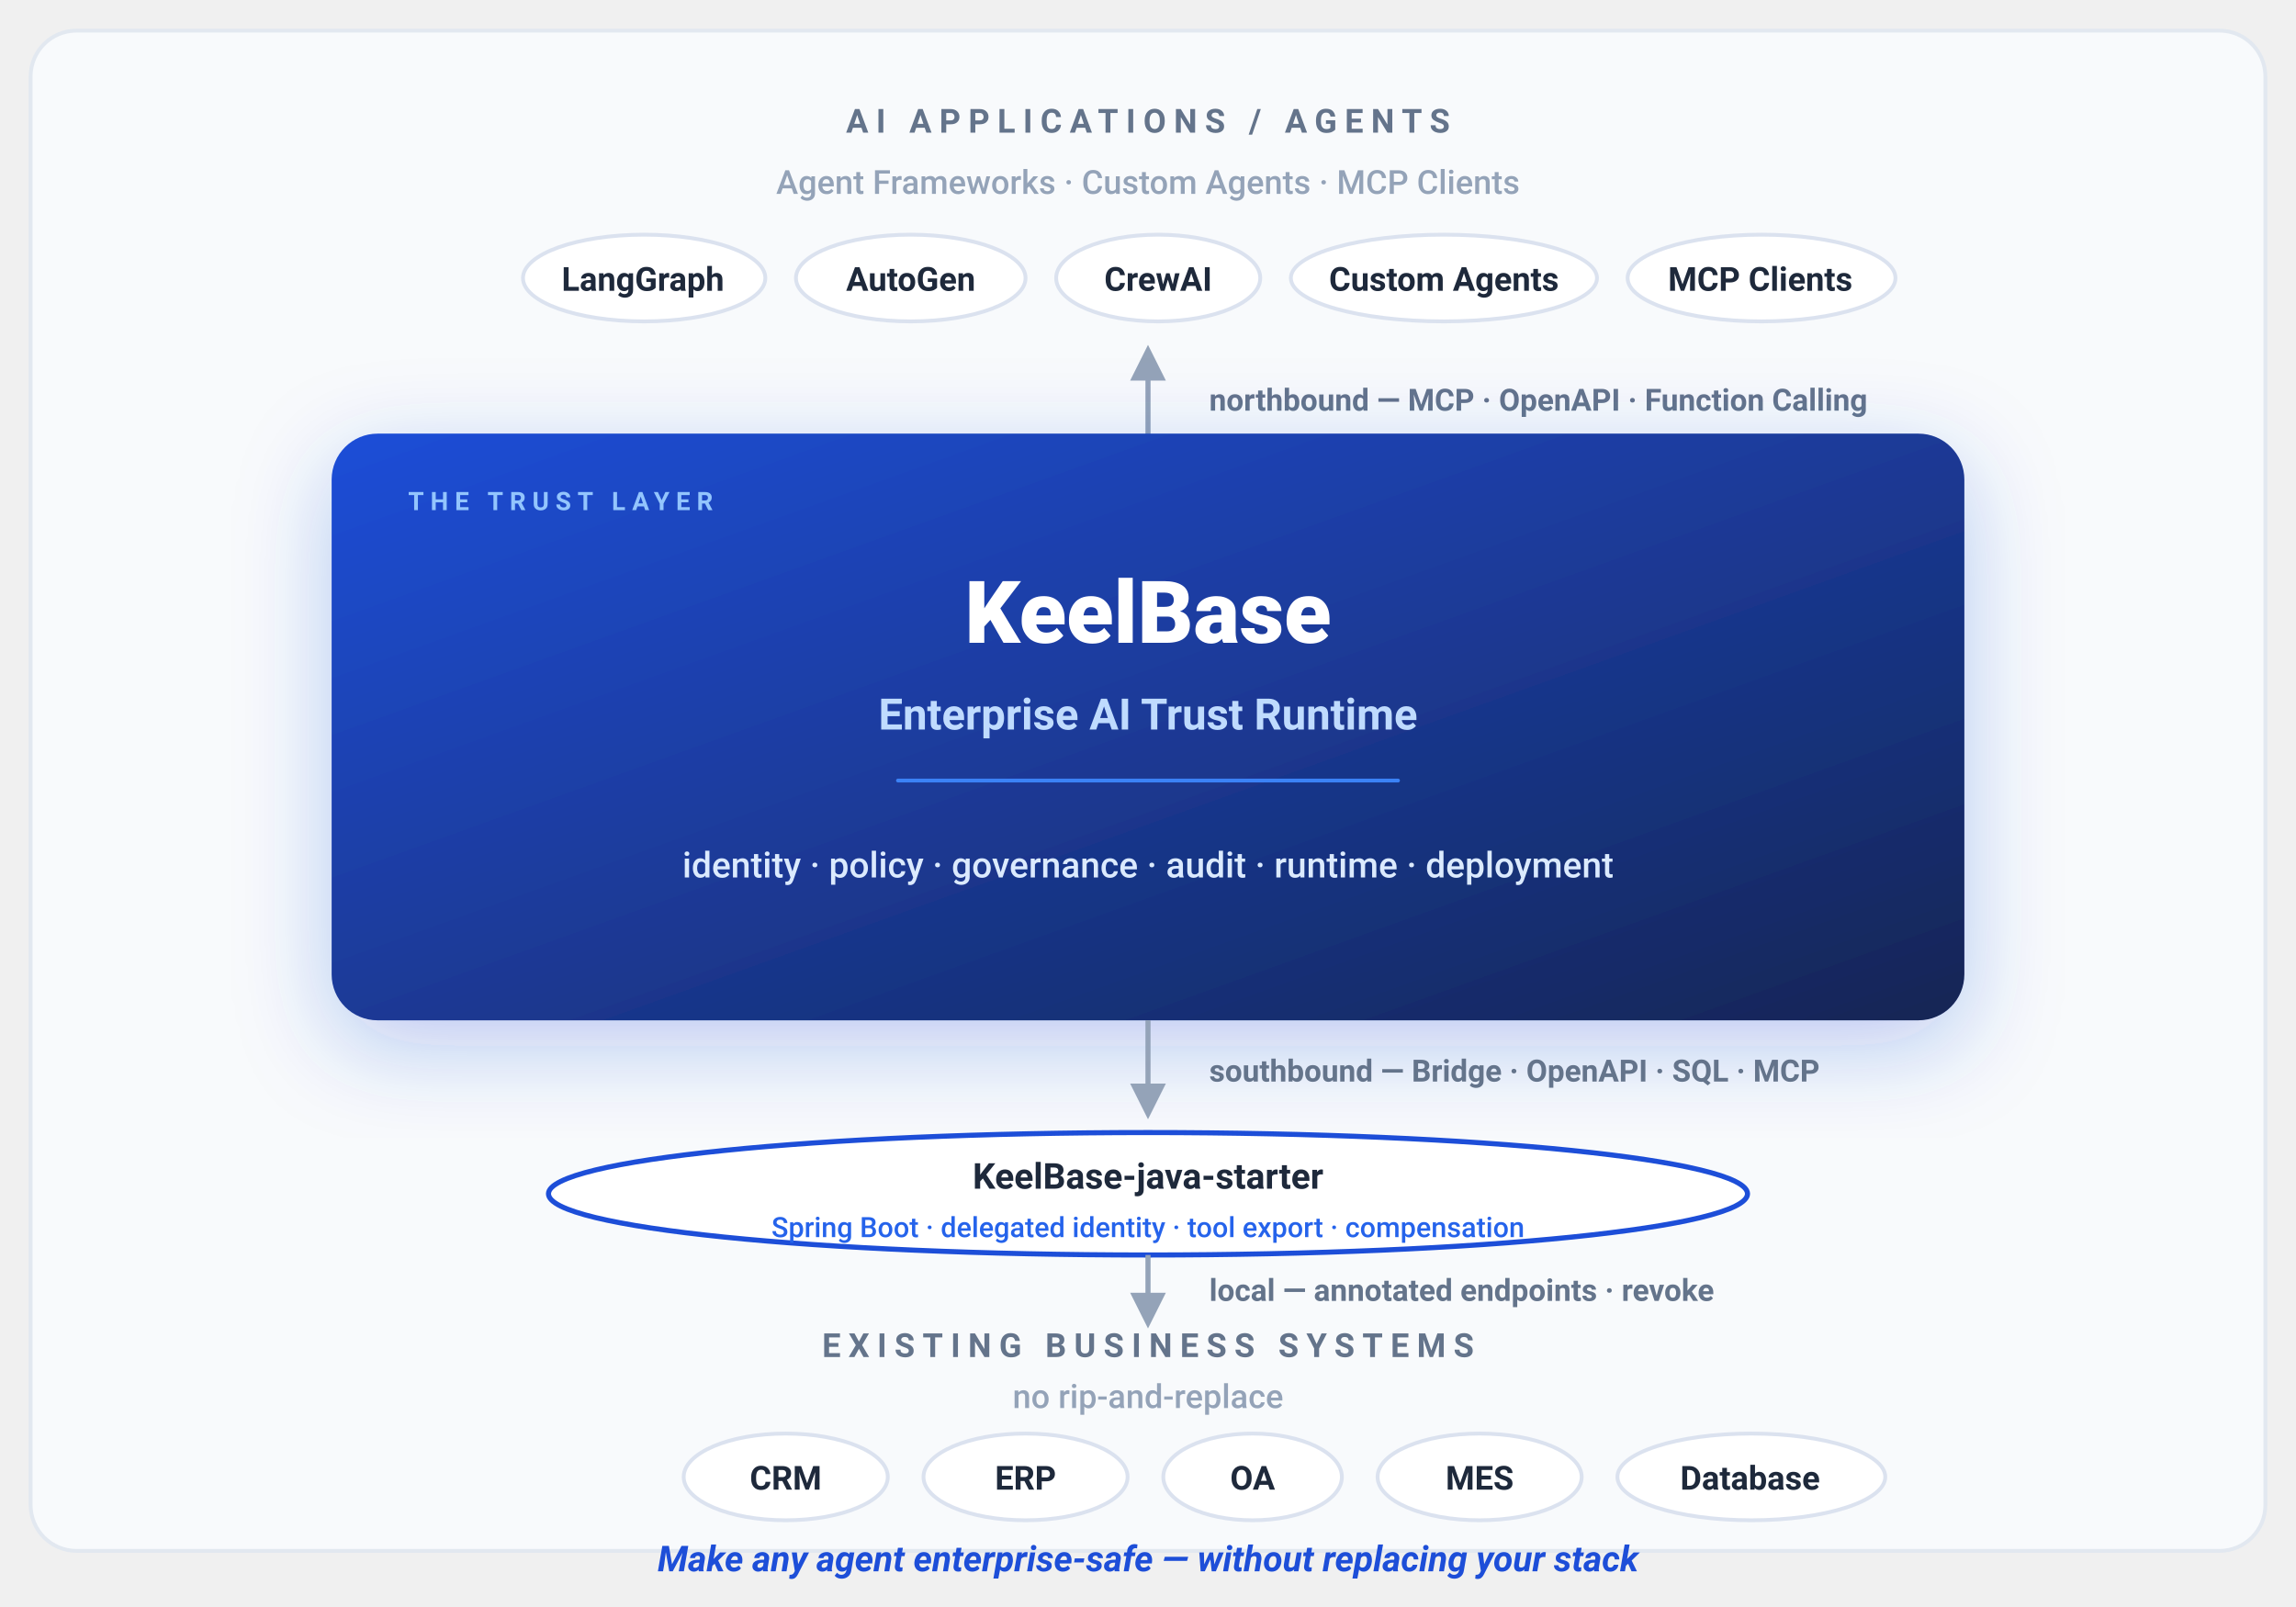
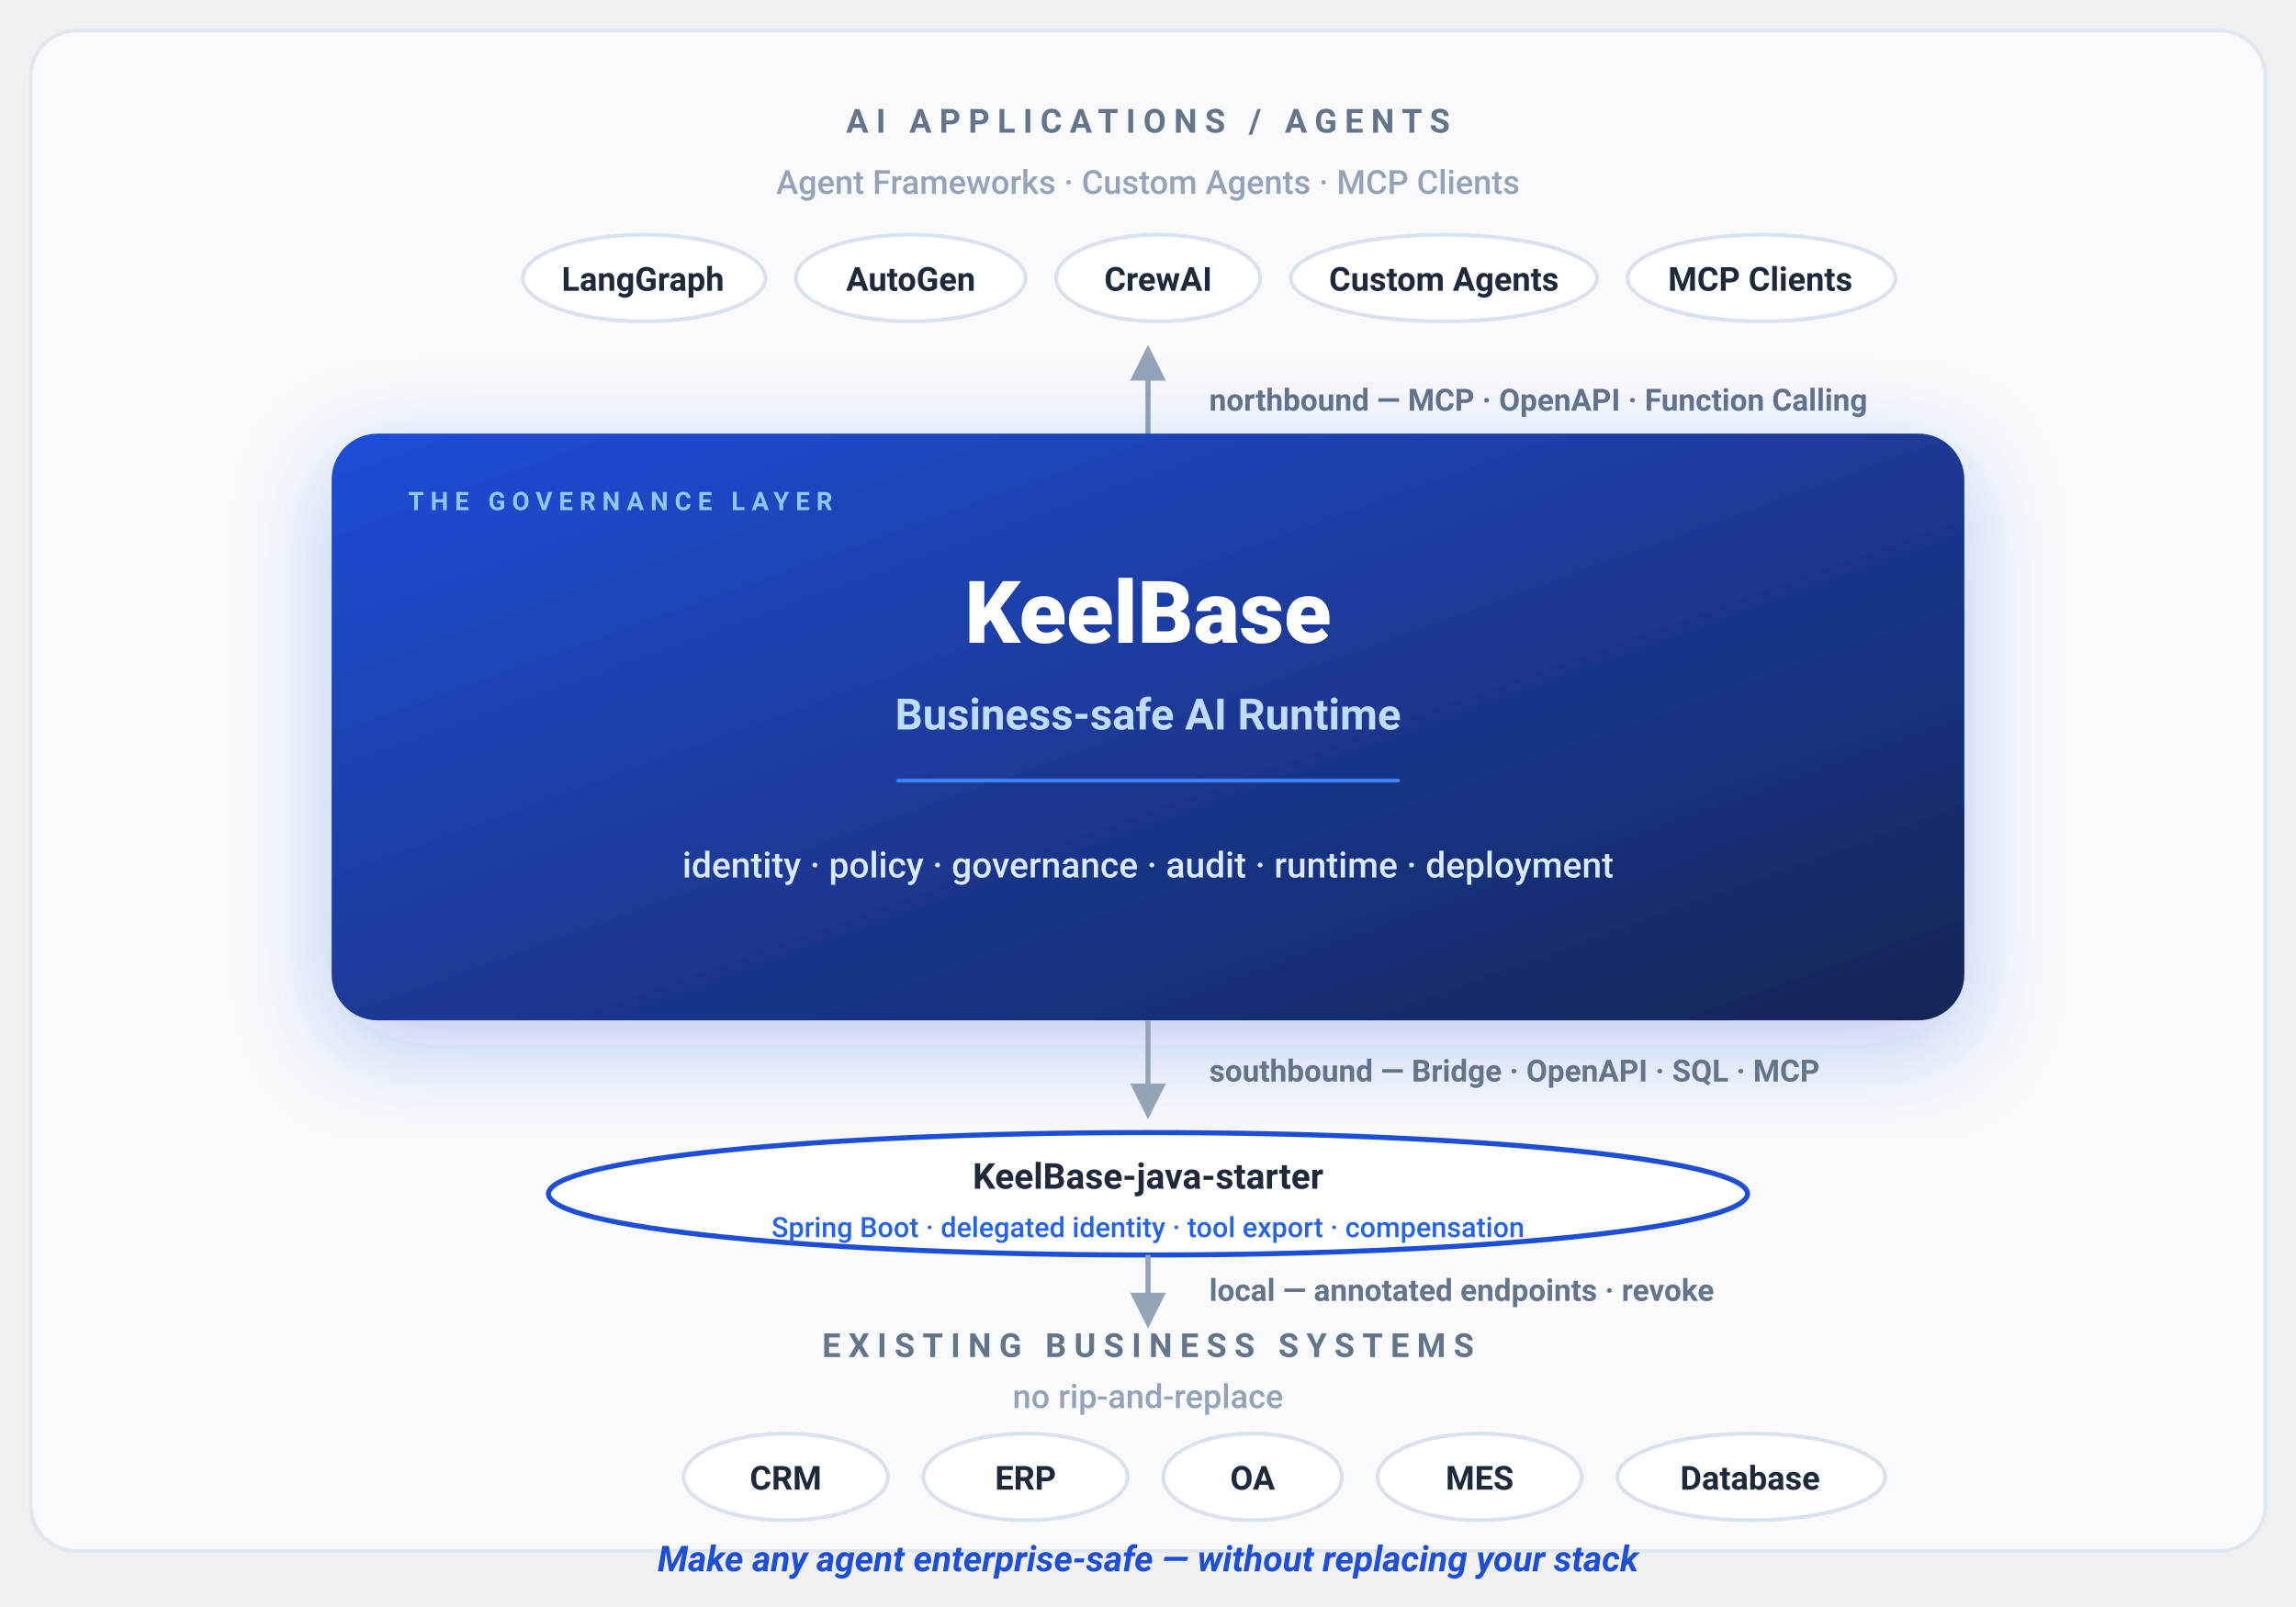
<svg xmlns="http://www.w3.org/2000/svg" viewBox="0 0 900 630" font-family="system-ui, -apple-system, 'Segoe UI', Roboto, Helvetica, Arial, sans-serif">
  <defs>
    <linearGradient id="gradKeel" x1="0" y1="0" x2="1" y2="1">
      <stop offset="0%" stop-color="#1d4ed8" />
      <stop offset="100%" stop-color="#172554" />
    </linearGradient>
    <filter id="shadow" x="-20%" y="-20%" width="140%" height="140%">
      <feDropShadow dx="0" dy="10" stdDeviation="18" flood-color="#1d4ed8" flood-opacity="0.28" />
    </filter>
    <marker id="arrow" viewBox="0 0 10 10" refX="8" refY="5" markerWidth="7" markerHeight="7" orient="auto-start-reverse">
      <path d="M0,0 L10,5 L0,10 z" fill="#94a3b8" />
    </marker>
  </defs>
  <rect x="12" y="12" width="876" height="596" rx="18" fill="#f8fafc" stroke="#e2e8f0" stroke-width="1.5" />
  <text x="450" y="52" text-anchor="middle" font-size="13" font-weight="700" letter-spacing="3" fill="#64748b">AI APPLICATIONS / AGENTS</text>
  <text x="450" y="76" text-anchor="middle" font-size="13" font-weight="500" fill="#94a3b8">Agent Frameworks · Custom Agents · MCP Clients</text>
  <rect x="205" y="92" width="95" height="34" rx="999" fill="#ffffff" stroke="#dbe2ef" stroke-width="1.5" />
  <text x="252" y="114" text-anchor="middle" font-size="13" font-weight="600" fill="#1e293b">LangGraph</text>
  <rect x="312" y="92" width="90" height="34" rx="999" fill="#ffffff" stroke="#dbe2ef" stroke-width="1.5" />
  <text x="357" y="114" text-anchor="middle" font-size="13" font-weight="600" fill="#1e293b">AutoGen</text>
  <rect x="414" y="92" width="80" height="34" rx="999" fill="#ffffff" stroke="#dbe2ef" stroke-width="1.5" />
  <text x="454" y="114" text-anchor="middle" font-size="13" font-weight="600" fill="#1e293b">CrewAI</text>
  <rect x="506" y="92" width="120" height="34" rx="999" fill="#ffffff" stroke="#dbe2ef" stroke-width="1.5" />
  <text x="566" y="114" text-anchor="middle" font-size="13" font-weight="600" fill="#1e293b">Custom Agents</text>
  <rect x="638" y="92" width="105" height="34" rx="999" fill="#ffffff" stroke="#dbe2ef" stroke-width="1.5" />
  <text x="690" y="114" text-anchor="middle" font-size="13" font-weight="600" fill="#1e293b">MCP Clients</text>
  <line x1="450" y1="172" x2="450" y2="138" stroke="#94a3b8" stroke-width="2" marker-end="url(#arrow)" />
  <text x="474" y="161" text-anchor="start" font-size="12" font-weight="600" fill="#64748b">northbound — MCP · OpenAPI · Function Calling</text>
  <rect x="130" y="170" width="640" height="230" rx="18" fill="url(#gradKeel)" filter="url(#shadow)" />
-   <text x="160" y="200" font-size="10" font-weight="700" letter-spacing="2.5" fill="#93c5fd">THE TRUST LAYER</text>
+   <text x="160" y="200" font-size="10" font-weight="700" letter-spacing="2.5" fill="#93c5fd">THE GOVERNANCE LAYER</text>
  <text x="450" y="252" text-anchor="middle" font-size="34" font-weight="800" fill="#ffffff">KeelBase</text>
-   <text x="450" y="286" text-anchor="middle" font-size="17" font-weight="600" fill="#bfdbfe">Enterprise AI Trust Runtime</text>
+   <text x="450" y="286" text-anchor="middle" font-size="17" font-weight="600" fill="#bfdbfe">Business-safe AI Runtime</text>
  <line x1="352" y1="306" x2="548" y2="306" stroke="#3b82f6" stroke-width="1.5" stroke-linecap="round" />
  <text x="450" y="344" text-anchor="middle" font-size="14" font-weight="500" fill="#dbeafe">identity · policy · governance · audit · runtime · deployment</text>
  <line x1="450" y1="400" x2="450" y2="436" stroke="#94a3b8" stroke-width="2" marker-end="url(#arrow)" />
  <text x="474" y="424" text-anchor="start" font-size="12" font-weight="600" fill="#64748b">southbound — Bridge · OpenAPI · SQL · MCP</text>
  <rect x="215" y="444" width="470" height="48" rx="999" fill="#ffffff" stroke="#1d4ed8" stroke-width="2" />
  <text x="450" y="466" text-anchor="middle" font-size="14" font-weight="700" fill="#1e293b">KeelBase-java-starter</text>
  <text x="450" y="485" text-anchor="middle" font-size="11" font-weight="500" fill="#2563eb">Spring Boot · delegated identity · tool export · compensation</text>
  <line x1="450" y1="492" x2="450" y2="518" stroke="#94a3b8" stroke-width="2" marker-end="url(#arrow)" />
  <text x="474" y="510" text-anchor="start" font-size="12" font-weight="600" fill="#64748b">local — annotated endpoints · revoke</text>
  <text x="450" y="532" text-anchor="middle" font-size="13" font-weight="700" letter-spacing="3" fill="#64748b">EXISTING BUSINESS SYSTEMS</text>
  <text x="450" y="552" text-anchor="middle" font-size="13" font-weight="500" fill="#94a3b8">no rip-and-replace</text>
  <rect x="268" y="562" width="80" height="34" rx="999" fill="#ffffff" stroke="#dbe2ef" stroke-width="1.5" />
  <text x="308" y="584" text-anchor="middle" font-size="13" font-weight="600" fill="#1e293b">CRM</text>
  <rect x="362" y="562" width="80" height="34" rx="999" fill="#ffffff" stroke="#dbe2ef" stroke-width="1.5" />
  <text x="402" y="584" text-anchor="middle" font-size="13" font-weight="600" fill="#1e293b">ERP</text>
  <rect x="456" y="562" width="70" height="34" rx="999" fill="#ffffff" stroke="#dbe2ef" stroke-width="1.5" />
  <text x="491" y="584" text-anchor="middle" font-size="13" font-weight="600" fill="#1e293b">OA</text>
  <rect x="540" y="562" width="80" height="34" rx="999" fill="#ffffff" stroke="#dbe2ef" stroke-width="1.5" />
  <text x="580" y="584" text-anchor="middle" font-size="13" font-weight="600" fill="#1e293b">MES</text>
  <rect x="634" y="562" width="105" height="34" rx="999" fill="#ffffff" stroke="#dbe2ef" stroke-width="1.5" />
  <text x="686" y="584" text-anchor="middle" font-size="13" font-weight="600" fill="#1e293b">Database</text>
  <text x="450" y="616" text-anchor="middle" font-size="14" font-weight="600" font-style="italic" fill="#1d4ed8">Make any agent enterprise-safe — without replacing your stack</text>
</svg>
